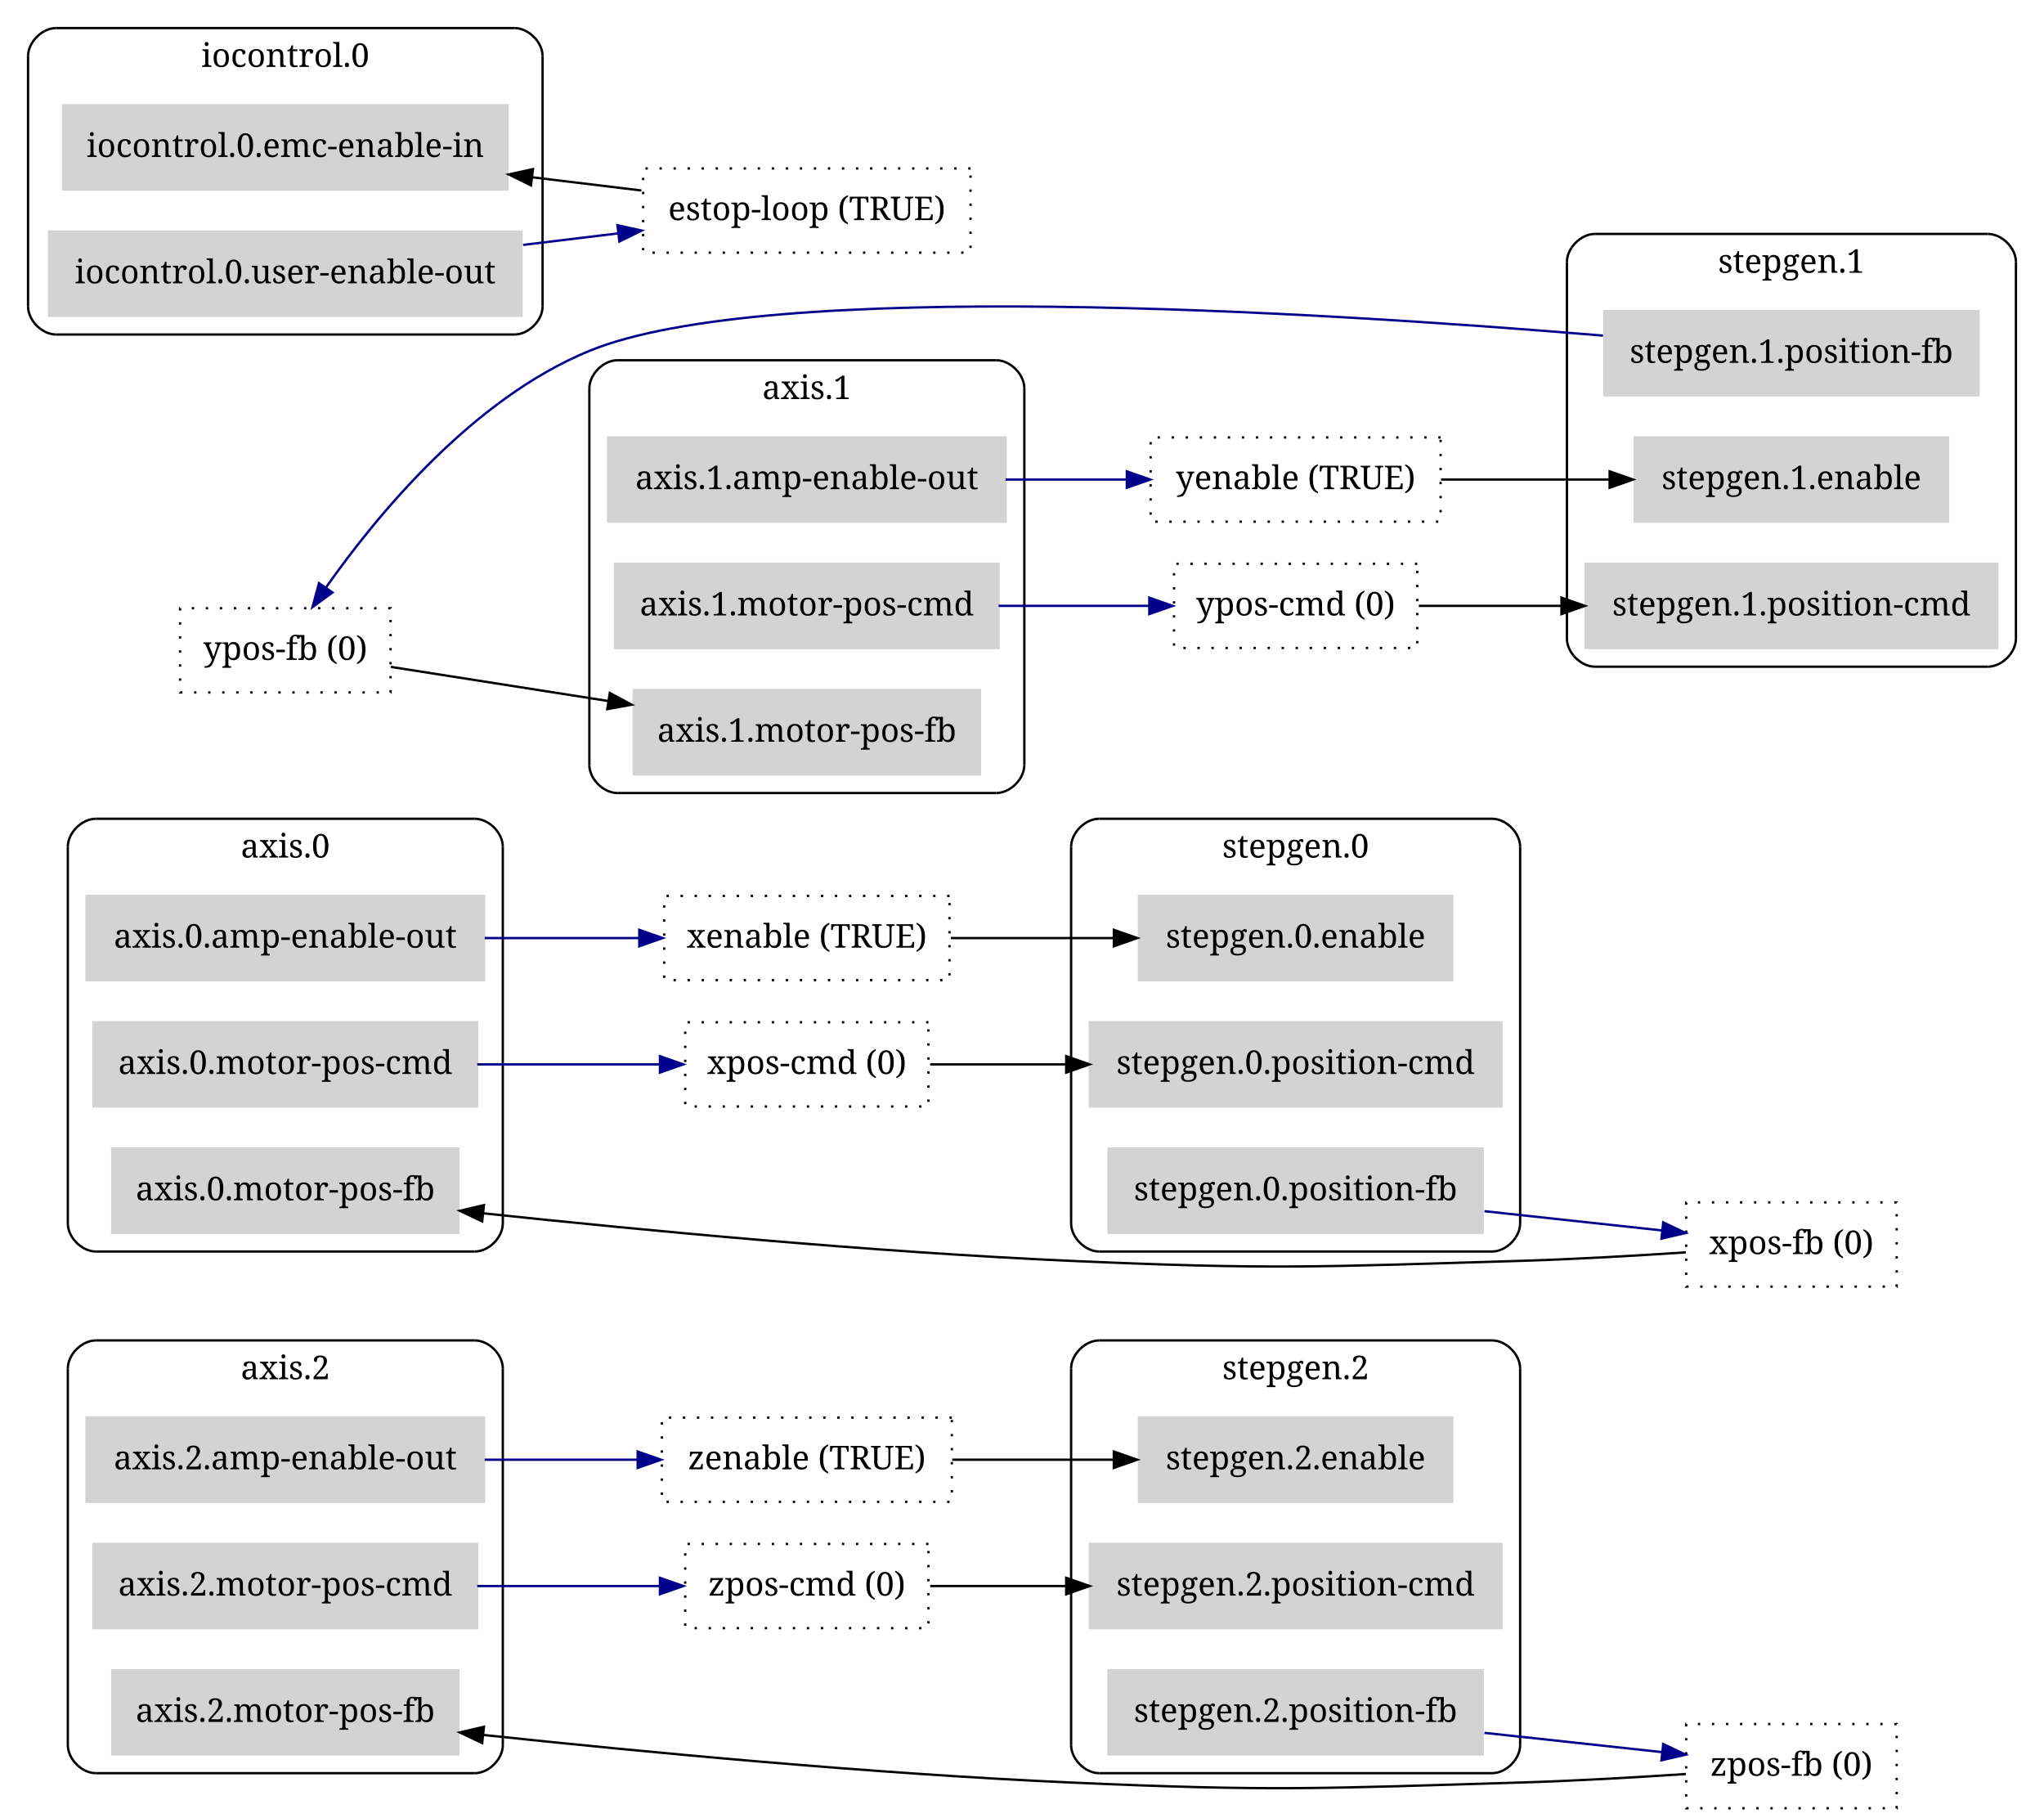
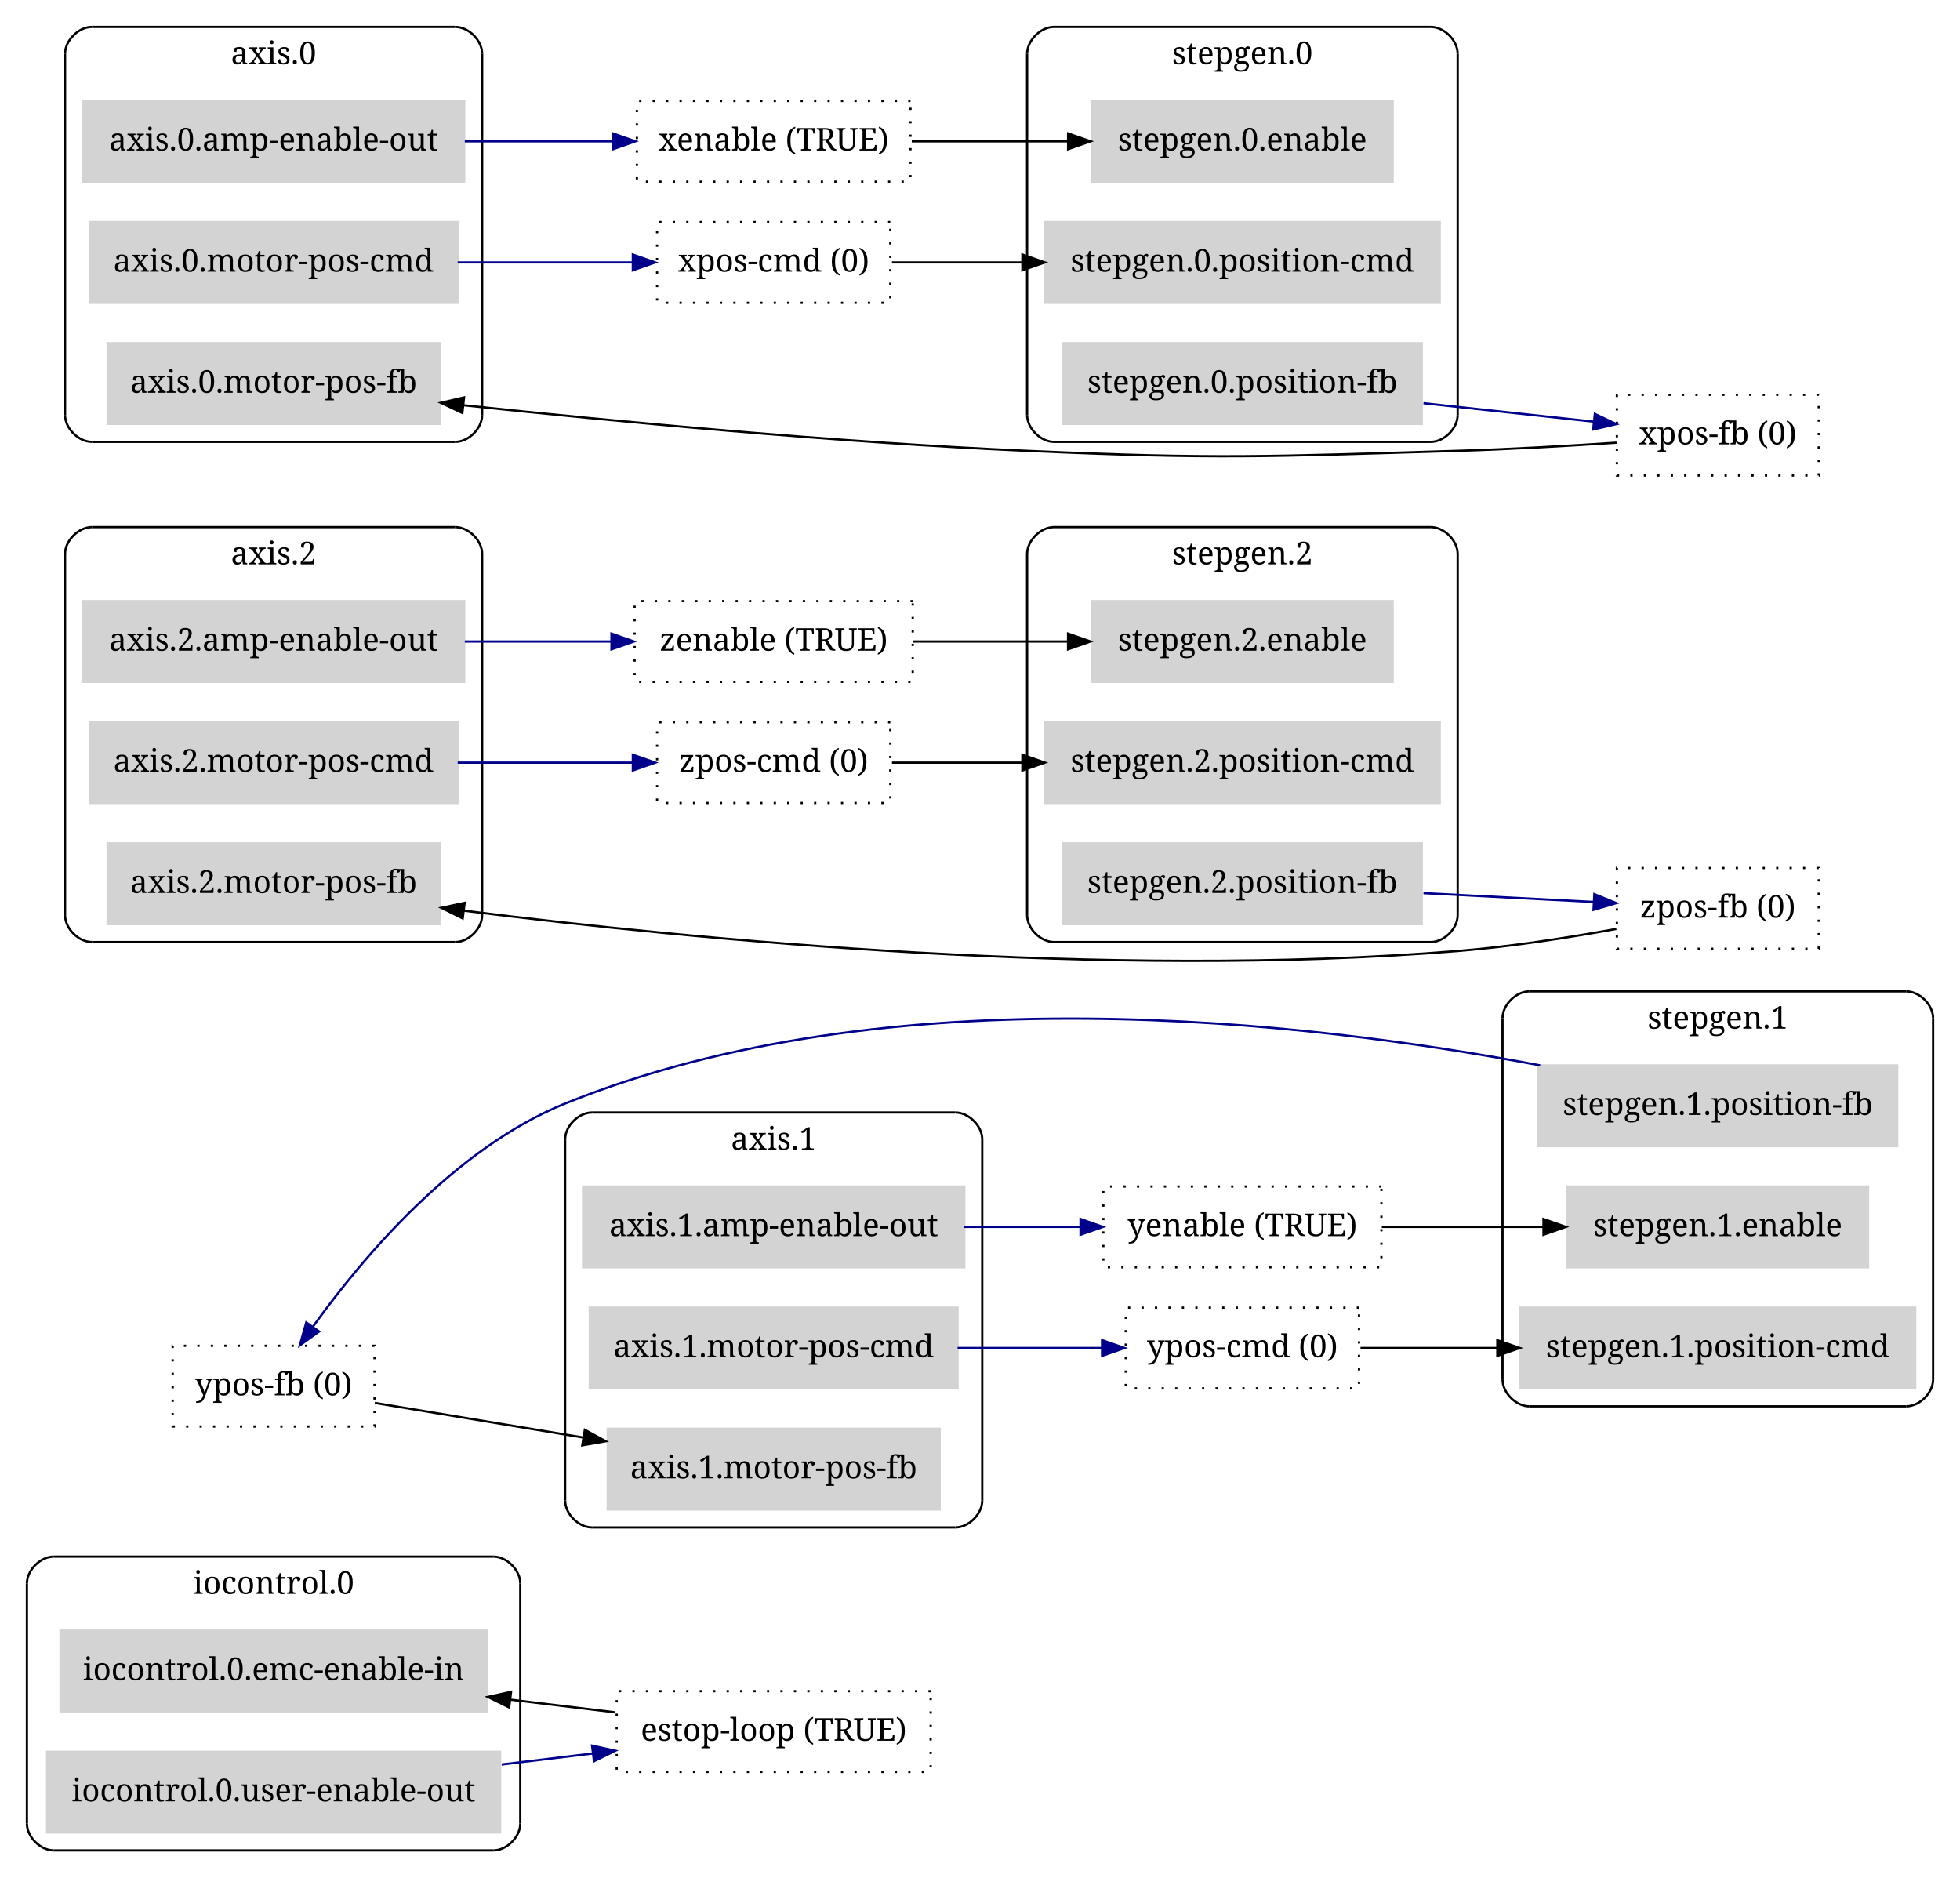
- <svg xmlns="http://www.w3.org/2000/svg" width="874pt" height="777pt" viewBox="0.00 0.00 874.00 777.00">
-   <g id="graph1" class="graph" transform="scale(1 1) rotate(0) translate(4 773)">
-     <polygon fill="white" stroke="white" points="-4,5 -4,-773 871,-773 871,5 -4,5" />
+ <svg xmlns="http://www.w3.org/2000/svg" width="874pt" height="837pt" viewBox="0.00 0.00 874.00 837.00">
+   <g id="graph1" class="graph" transform="scale(1 1) rotate(0) translate(4 833)">
+     <polygon fill="white" stroke="white" points="-4,5 -4,-833 871,-833 871,5 -4,5" />
    <g id="graph2" class="cluster">
-       <polyline fill="none" stroke="black" points="37,-15 199,-15 " />
-       <path fill="none" stroke="black" d="M199,-15C205,-15 211,-21 211,-27" />
-       <polyline fill="none" stroke="black" points="211,-27 211,-188 " />
-       <path fill="none" stroke="black" d="M211,-188C211,-194 205,-200 199,-200" />
-       <polyline fill="none" stroke="black" points="199,-200 37,-200 " />
-       <path fill="none" stroke="black" d="M37,-200C31,-200 25,-194 25,-188" />
-       <polyline fill="none" stroke="black" points="25,-188 25,-27 " />
-       <path fill="none" stroke="black" d="M25,-27C25,-21 31,-15 37,-15" />
-       <text text-anchor="middle" x="118" y="-183.4" font-family="Times Roman,serif" font-size="14.00">axis.2</text>
+       <polyline fill="none" stroke="black" points="20,-8 216,-8 " />
+       <path fill="none" stroke="black" d="M216,-8C222,-8 228,-14 228,-20" />
+       <polyline fill="none" stroke="black" points="228,-20 228,-127 " />
+       <path fill="none" stroke="black" d="M228,-127C228,-133 222,-139 216,-139" />
+       <polyline fill="none" stroke="black" points="216,-139 20,-139 " />
+       <path fill="none" stroke="black" d="M20,-139C14,-139 8,-133 8,-127" />
+       <polyline fill="none" stroke="black" points="8,-127 8,-20 " />
+       <path fill="none" stroke="black" d="M8,-20C8,-14 14,-8 20,-8" />
+       <text text-anchor="middle" x="118" y="-122.4" font-family="Times Roman,serif" font-size="14.00">iocontrol.0</text>
    </g>
    <g id="graph3" class="cluster">
-       <polyline fill="none" stroke="black" points="37,-238 199,-238 " />
-       <path fill="none" stroke="black" d="M199,-238C205,-238 211,-244 211,-250" />
-       <polyline fill="none" stroke="black" points="211,-250 211,-411 " />
-       <path fill="none" stroke="black" d="M211,-411C211,-417 205,-423 199,-423" />
-       <polyline fill="none" stroke="black" points="199,-423 37,-423 " />
-       <path fill="none" stroke="black" d="M37,-423C31,-423 25,-417 25,-411" />
-       <polyline fill="none" stroke="black" points="25,-411 25,-250 " />
-       <path fill="none" stroke="black" d="M25,-250C25,-244 31,-238 37,-238" />
-       <text text-anchor="middle" x="118" y="-406.4" font-family="Times Roman,serif" font-size="14.00">axis.0</text>
+       <polyline fill="none" stroke="black" points="678,-206 846,-206 " />
+       <path fill="none" stroke="black" d="M846,-206C852,-206 858,-212 858,-218" />
+       <polyline fill="none" stroke="black" points="858,-218 858,-379 " />
+       <path fill="none" stroke="black" d="M858,-379C858,-385 852,-391 846,-391" />
+       <polyline fill="none" stroke="black" points="846,-391 678,-391 " />
+       <path fill="none" stroke="black" d="M678,-391C672,-391 666,-385 666,-379" />
+       <polyline fill="none" stroke="black" points="666,-379 666,-218 " />
+       <path fill="none" stroke="black" d="M666,-218C666,-212 672,-206 678,-206" />
+       <text text-anchor="middle" x="762" y="-374.4" font-family="Times Roman,serif" font-size="14.00">stepgen.1</text>
    </g>
    <g id="graph4" class="cluster">
-       <polyline fill="none" stroke="black" points="678,-488 846,-488 " />
-       <path fill="none" stroke="black" d="M846,-488C852,-488 858,-494 858,-500" />
-       <polyline fill="none" stroke="black" points="858,-500 858,-661 " />
-       <path fill="none" stroke="black" d="M858,-661C858,-667 852,-673 846,-673" />
-       <polyline fill="none" stroke="black" points="846,-673 678,-673 " />
-       <path fill="none" stroke="black" d="M678,-673C672,-673 666,-667 666,-661" />
-       <polyline fill="none" stroke="black" points="666,-661 666,-500 " />
-       <path fill="none" stroke="black" d="M666,-500C666,-494 672,-488 678,-488" />
-       <text text-anchor="middle" x="762" y="-656.4" font-family="Times Roman,serif" font-size="14.00">stepgen.1</text>
+       <polyline fill="none" stroke="black" points="260,-152 422,-152 " />
+       <path fill="none" stroke="black" d="M422,-152C428,-152 434,-158 434,-164" />
+       <polyline fill="none" stroke="black" points="434,-164 434,-325 " />
+       <path fill="none" stroke="black" d="M434,-325C434,-331 428,-337 422,-337" />
+       <polyline fill="none" stroke="black" points="422,-337 260,-337 " />
+       <path fill="none" stroke="black" d="M260,-337C254,-337 248,-331 248,-325" />
+       <polyline fill="none" stroke="black" points="248,-325 248,-164 " />
+       <path fill="none" stroke="black" d="M248,-164C248,-158 254,-152 260,-152" />
+       <text text-anchor="middle" x="341" y="-320.4" font-family="Times Roman,serif" font-size="14.00">axis.1</text>
    </g>
    <g id="graph5" class="cluster">
-       <polyline fill="none" stroke="black" points="466,-15 634,-15 " />
-       <path fill="none" stroke="black" d="M634,-15C640,-15 646,-21 646,-27" />
-       <polyline fill="none" stroke="black" points="646,-27 646,-188 " />
-       <path fill="none" stroke="black" d="M646,-188C646,-194 640,-200 634,-200" />
-       <polyline fill="none" stroke="black" points="634,-200 466,-200 " />
-       <path fill="none" stroke="black" d="M466,-200C460,-200 454,-194 454,-188" />
-       <polyline fill="none" stroke="black" points="454,-188 454,-27 " />
-       <path fill="none" stroke="black" d="M454,-27C454,-21 460,-15 466,-15" />
-       <text text-anchor="middle" x="550" y="-183.4" font-family="Times Roman,serif" font-size="14.00">stepgen.2</text>
+       <polyline fill="none" stroke="black" points="37,-413 199,-413 " />
+       <path fill="none" stroke="black" d="M199,-413C205,-413 211,-419 211,-425" />
+       <polyline fill="none" stroke="black" points="211,-425 211,-586 " />
+       <path fill="none" stroke="black" d="M211,-586C211,-592 205,-598 199,-598" />
+       <polyline fill="none" stroke="black" points="199,-598 37,-598 " />
+       <path fill="none" stroke="black" d="M37,-598C31,-598 25,-592 25,-586" />
+       <polyline fill="none" stroke="black" points="25,-586 25,-425 " />
+       <path fill="none" stroke="black" d="M25,-425C25,-419 31,-413 37,-413" />
+       <text text-anchor="middle" x="118" y="-581.4" font-family="Times Roman,serif" font-size="14.00">axis.2</text>
    </g>
    <g id="graph6" class="cluster">
-       <polyline fill="none" stroke="black" points="466,-238 634,-238 " />
-       <path fill="none" stroke="black" d="M634,-238C640,-238 646,-244 646,-250" />
-       <polyline fill="none" stroke="black" points="646,-250 646,-411 " />
-       <path fill="none" stroke="black" d="M646,-411C646,-417 640,-423 634,-423" />
-       <polyline fill="none" stroke="black" points="634,-423 466,-423 " />
-       <path fill="none" stroke="black" d="M466,-423C460,-423 454,-417 454,-411" />
-       <polyline fill="none" stroke="black" points="454,-411 454,-250 " />
-       <path fill="none" stroke="black" d="M454,-250C454,-244 460,-238 466,-238" />
-       <text text-anchor="middle" x="550" y="-406.4" font-family="Times Roman,serif" font-size="14.00">stepgen.0</text>
+       <polyline fill="none" stroke="black" points="37,-636 199,-636 " />
+       <path fill="none" stroke="black" d="M199,-636C205,-636 211,-642 211,-648" />
+       <polyline fill="none" stroke="black" points="211,-648 211,-809 " />
+       <path fill="none" stroke="black" d="M211,-809C211,-815 205,-821 199,-821" />
+       <polyline fill="none" stroke="black" points="199,-821 37,-821 " />
+       <path fill="none" stroke="black" d="M37,-821C31,-821 25,-815 25,-809" />
+       <polyline fill="none" stroke="black" points="25,-809 25,-648 " />
+       <path fill="none" stroke="black" d="M25,-648C25,-642 31,-636 37,-636" />
+       <text text-anchor="middle" x="118" y="-804.4" font-family="Times Roman,serif" font-size="14.00">axis.0</text>
    </g>
    <g id="graph7" class="cluster">
-       <polyline fill="none" stroke="black" points="20,-630 216,-630 " />
-       <path fill="none" stroke="black" d="M216,-630C222,-630 228,-636 228,-642" />
-       <polyline fill="none" stroke="black" points="228,-642 228,-749 " />
-       <path fill="none" stroke="black" d="M228,-749C228,-755 222,-761 216,-761" />
-       <polyline fill="none" stroke="black" points="216,-761 20,-761 " />
-       <path fill="none" stroke="black" d="M20,-761C14,-761 8,-755 8,-749" />
-       <polyline fill="none" stroke="black" points="8,-749 8,-642 " />
-       <path fill="none" stroke="black" d="M8,-642C8,-636 14,-630 20,-630" />
-       <text text-anchor="middle" x="118" y="-744.4" font-family="Times Roman,serif" font-size="14.00">iocontrol.0</text>
+       <polyline fill="none" stroke="black" points="466,-636 634,-636 " />
+       <path fill="none" stroke="black" d="M634,-636C640,-636 646,-642 646,-648" />
+       <polyline fill="none" stroke="black" points="646,-648 646,-809 " />
+       <path fill="none" stroke="black" d="M646,-809C646,-815 640,-821 634,-821" />
+       <polyline fill="none" stroke="black" points="634,-821 466,-821 " />
+       <path fill="none" stroke="black" d="M466,-821C460,-821 454,-815 454,-809" />
+       <polyline fill="none" stroke="black" points="454,-809 454,-648 " />
+       <path fill="none" stroke="black" d="M454,-648C454,-642 460,-636 466,-636" />
+       <text text-anchor="middle" x="550" y="-804.4" font-family="Times Roman,serif" font-size="14.00">stepgen.0</text>
    </g>
    <g id="graph8" class="cluster">
-       <polyline fill="none" stroke="black" points="260,-434 422,-434 " />
-       <path fill="none" stroke="black" d="M422,-434C428,-434 434,-440 434,-446" />
-       <polyline fill="none" stroke="black" points="434,-446 434,-607 " />
-       <path fill="none" stroke="black" d="M434,-607C434,-613 428,-619 422,-619" />
-       <polyline fill="none" stroke="black" points="422,-619 260,-619 " />
-       <path fill="none" stroke="black" d="M260,-619C254,-619 248,-613 248,-607" />
-       <polyline fill="none" stroke="black" points="248,-607 248,-446 " />
-       <path fill="none" stroke="black" d="M248,-446C248,-440 254,-434 260,-434" />
-       <text text-anchor="middle" x="341" y="-602.4" font-family="Times Roman,serif" font-size="14.00">axis.1</text>
+       <polyline fill="none" stroke="black" points="466,-413 634,-413 " />
+       <path fill="none" stroke="black" d="M634,-413C640,-413 646,-419 646,-425" />
+       <polyline fill="none" stroke="black" points="646,-425 646,-586 " />
+       <path fill="none" stroke="black" d="M646,-586C646,-592 640,-598 634,-598" />
+       <polyline fill="none" stroke="black" points="634,-598 466,-598 " />
+       <path fill="none" stroke="black" d="M466,-598C460,-598 454,-592 454,-586" />
+       <polyline fill="none" stroke="black" points="454,-586 454,-425 " />
+       <path fill="none" stroke="black" d="M454,-425C454,-419 460,-413 466,-413" />
+       <text text-anchor="middle" x="550" y="-581.4" font-family="Times Roman,serif" font-size="14.00">stepgen.2</text>
    </g>
    <g id="node2" class="node">
-       <polygon fill="lightgrey" stroke="lightgrey" points="203,-167 33,-167 33,-131 203,-131 203,-167" />
-       <text text-anchor="middle" x="118" y="-144.9" font-family="Times Roman,serif" font-size="14.00">axis.2.amp-enable-out</text>
+       <polygon fill="lightgrey" stroke="lightgrey" points="213,-106 23,-106 23,-70 213,-70 213,-106" />
+       <text text-anchor="middle" x="118" y="-83.9" font-family="Times Roman,serif" font-size="14.00">iocontrol.0.emc-enable-in</text>
+     </g>
+     <g id="node3" class="node">
+       <polygon fill="lightgrey" stroke="lightgrey" points="219,-52 17,-52 17,-16 219,-16 219,-52" />
+       <text text-anchor="middle" x="118" y="-29.9" font-family="Times Roman,serif" font-size="14.00">iocontrol.0.user-enable-out</text>
+     </g>
+     <g id="node46" class="node">
+       <polygon fill="none" stroke="black" stroke-dasharray="1,5" points="411,-79 271,-79 271,-43 411,-43 411,-79" />
+       <text text-anchor="middle" x="341" y="-56.9" font-family="Times Roman,serif" font-size="14.00">estop-loop (TRUE)</text>
+     </g>
+     <g id="edge35" class="edge">
+       <path fill="none" stroke="darkblue" d="M219.711,-46.315C233.351,-47.966 247.187,-49.641 260.395,-51.241" />
+       <polygon fill="darkblue" stroke="darkblue" points="260.011,-54.72 270.359,-52.447 260.852,-47.77 260.011,-54.72" />
+     </g>
+     <g id="node5" class="node">
+       <polygon fill="lightgrey" stroke="lightgrey" points="829,-304 695,-304 695,-268 829,-268 829,-304" />
+       <text text-anchor="middle" x="762" y="-281.9" font-family="Times Roman,serif" font-size="14.00">stepgen.1.enable</text>
+     </g>
+     <g id="node6" class="node">
+       <polygon fill="lightgrey" stroke="lightgrey" points="850,-250 674,-250 674,-214 850,-214 850,-250" />
+       <text text-anchor="middle" x="762" y="-227.9" font-family="Times Roman,serif" font-size="14.00">stepgen.1.position-cmd</text>
+     </g>
+     <g id="node7" class="node">
+       <polygon fill="lightgrey" stroke="lightgrey" points="842,-358 682,-358 682,-322 842,-322 842,-358" />
+       <text text-anchor="middle" x="762" y="-335.9" font-family="Times Roman,serif" font-size="14.00">stepgen.1.position-fb</text>
+     </g>
+     <g id="node38" class="node">
+       <polygon fill="none" stroke="black" stroke-dasharray="1,5" points="163,-233 73,-233 73,-197 163,-197 163,-233" />
+       <text text-anchor="middle" x="118" y="-210.9" font-family="Times Roman,serif" font-size="14.00">ypos-fb (0)</text>
+     </g>
+     <g id="edge31" class="edge">
+       <path fill="none" stroke="darkblue" d="M682.767,-358.016C578.716,-377.761 392.325,-399.465 248,-341 198.684,-321.022 157.743,-272.367 135.666,-241.698" />
+       <polygon fill="darkblue" stroke="darkblue" points="138.301,-239.36 129.69,-233.187 132.572,-243.382 138.301,-239.36" />
+     </g>
+     <g id="node9" class="node">
+       <polygon fill="lightgrey" stroke="lightgrey" points="426,-304 256,-304 256,-268 426,-268 426,-304" />
+       <text text-anchor="middle" x="341" y="-281.9" font-family="Times Roman,serif" font-size="14.00">axis.1.amp-enable-out</text>
+     </g>
+     <g id="node34" class="node">
+       <polygon fill="none" stroke="black" stroke-dasharray="1,5" points="612,-304 488,-304 488,-268 612,-268 612,-304" />
+       <text text-anchor="middle" x="550" y="-281.9" font-family="Times Roman,serif" font-size="14.00">yenable (TRUE)</text>
+     </g>
+     <g id="edge41" class="edge">
+       <path fill="none" stroke="darkblue" d="M426.008,-286C443.135,-286 460.986,-286 477.632,-286" />
+       <polygon fill="darkblue" stroke="darkblue" points="477.824,-289.5 487.824,-286 477.824,-282.5 477.824,-289.5" />
+     </g>
+     <g id="node10" class="node">
+       <polygon fill="lightgrey" stroke="lightgrey" points="423,-250 259,-250 259,-214 423,-214 423,-250" />
+       <text text-anchor="middle" x="341" y="-227.9" font-family="Times Roman,serif" font-size="14.00">axis.1.motor-pos-cmd</text>
+     </g>
+     <g id="node36" class="node">
+       <polygon fill="none" stroke="black" stroke-dasharray="1,5" points="602,-250 498,-250 498,-214 602,-214 602,-250" />
+       <text text-anchor="middle" x="550" y="-227.9" font-family="Times Roman,serif" font-size="14.00">ypos-cmd (0)</text>
+     </g>
+     <g id="edge43" class="edge">
+       <path fill="none" stroke="darkblue" d="M423.002,-232C444.428,-232 467.177,-232 487.414,-232" />
+       <polygon fill="darkblue" stroke="darkblue" points="487.437,-235.5 497.437,-232 487.436,-228.5 487.437,-235.5" />
+     </g>
+     <g id="node11" class="node">
+       <polygon fill="lightgrey" stroke="lightgrey" points="415,-196 267,-196 267,-160 415,-160 415,-196" />
+       <text text-anchor="middle" x="341" y="-173.9" font-family="Times Roman,serif" font-size="14.00">axis.1.motor-pos-fb</text>
+     </g>
+     <g id="node13" class="node">
+       <polygon fill="lightgrey" stroke="lightgrey" points="203,-565 33,-565 33,-529 203,-529 203,-565" />
+       <text text-anchor="middle" x="118" y="-542.9" font-family="Times Roman,serif" font-size="14.00">axis.2.amp-enable-out</text>
    </g>
    <g id="node40" class="node">
-       <polygon fill="none" stroke="black" stroke-dasharray="1,5" points="403,-167 279,-167 279,-131 403,-131 403,-167" />
-       <text text-anchor="middle" x="341" y="-144.9" font-family="Times Roman,serif" font-size="14.00">zenable (TRUE)</text>
+       <polygon fill="none" stroke="black" stroke-dasharray="1,5" points="403,-565 279,-565 279,-529 403,-529 403,-565" />
+       <text text-anchor="middle" x="341" y="-542.9" font-family="Times Roman,serif" font-size="14.00">zenable (TRUE)</text>
    </g>
    <g id="edge37" class="edge">
-       <path fill="none" stroke="darkblue" d="M203.261,-149C224.817,-149 247.76,-149 268.613,-149" />
-       <polygon fill="darkblue" stroke="darkblue" points="268.667,-152.5 278.667,-149 268.667,-145.5 268.667,-152.5" />
-     </g>
-     <g id="node3" class="node">
-       <polygon fill="lightgrey" stroke="lightgrey" points="200,-113 36,-113 36,-77 200,-77 200,-113" />
-       <text text-anchor="middle" x="118" y="-90.9" font-family="Times Roman,serif" font-size="14.00">axis.2.motor-pos-cmd</text>
+       <path fill="none" stroke="darkblue" d="M203.261,-547C224.817,-547 247.76,-547 268.613,-547" />
+       <polygon fill="darkblue" stroke="darkblue" points="268.667,-550.5 278.667,-547 268.667,-543.5 268.667,-550.5" />
+     </g>
+     <g id="node14" class="node">
+       <polygon fill="lightgrey" stroke="lightgrey" points="200,-511 36,-511 36,-475 200,-475 200,-511" />
+       <text text-anchor="middle" x="118" y="-488.9" font-family="Times Roman,serif" font-size="14.00">axis.2.motor-pos-cmd</text>
    </g>
    <g id="node42" class="node">
-       <polygon fill="none" stroke="black" stroke-dasharray="1,5" points="393,-113 289,-113 289,-77 393,-77 393,-113" />
-       <text text-anchor="middle" x="341" y="-90.9" font-family="Times Roman,serif" font-size="14.00">zpos-cmd (0)</text>
+       <polygon fill="none" stroke="black" stroke-dasharray="1,5" points="393,-511 289,-511 289,-475 393,-475 393,-511" />
+       <text text-anchor="middle" x="341" y="-488.9" font-family="Times Roman,serif" font-size="14.00">zpos-cmd (0)</text>
    </g>
    <g id="edge39" class="edge">
-       <path fill="none" stroke="darkblue" d="M200.087,-95C225.841,-95 253.849,-95 278.061,-95" />
-       <polygon fill="darkblue" stroke="darkblue" points="278.187,-98.5 288.187,-95 278.187,-91.5 278.187,-98.5" />
-     </g>
-     <g id="node4" class="node">
-       <polygon fill="lightgrey" stroke="lightgrey" points="192,-59 44,-59 44,-23 192,-23 192,-59" />
-       <text text-anchor="middle" x="118" y="-36.9" font-family="Times Roman,serif" font-size="14.00">axis.2.motor-pos-fb</text>
-     </g>
-     <g id="node6" class="node">
-       <polygon fill="lightgrey" stroke="lightgrey" points="203,-390 33,-390 33,-354 203,-354 203,-390" />
-       <text text-anchor="middle" x="118" y="-367.9" font-family="Times Roman,serif" font-size="14.00">axis.0.amp-enable-out</text>
+       <path fill="none" stroke="darkblue" d="M200.087,-493C225.841,-493 253.849,-493 278.061,-493" />
+       <polygon fill="darkblue" stroke="darkblue" points="278.187,-496.5 288.187,-493 278.187,-489.5 278.187,-496.5" />
+     </g>
+     <g id="node15" class="node">
+       <polygon fill="lightgrey" stroke="lightgrey" points="192,-457 44,-457 44,-421 192,-421 192,-457" />
+       <text text-anchor="middle" x="118" y="-434.9" font-family="Times Roman,serif" font-size="14.00">axis.2.motor-pos-fb</text>
+     </g>
+     <g id="node17" class="node">
+       <polygon fill="lightgrey" stroke="lightgrey" points="203,-788 33,-788 33,-752 203,-752 203,-788" />
+       <text text-anchor="middle" x="118" y="-765.9" font-family="Times Roman,serif" font-size="14.00">axis.0.amp-enable-out</text>
    </g>
    <g id="node28" class="node">
-       <polygon fill="none" stroke="black" stroke-dasharray="1,5" points="402,-390 280,-390 280,-354 402,-354 402,-390" />
-       <text text-anchor="middle" x="341" y="-367.9" font-family="Times Roman,serif" font-size="14.00">xenable (TRUE)</text>
+       <polygon fill="none" stroke="black" stroke-dasharray="1,5" points="402,-788 280,-788 280,-752 402,-752 402,-788" />
+       <text text-anchor="middle" x="341" y="-765.9" font-family="Times Roman,serif" font-size="14.00">xenable (TRUE)</text>
    </g>
    <g id="edge45" class="edge">
-       <path fill="none" stroke="darkblue" d="M203.261,-372C225.028,-372 248.21,-372 269.226,-372" />
-       <polygon fill="darkblue" stroke="darkblue" points="269.353,-375.5 279.353,-372 269.353,-368.5 269.353,-375.5" />
-     </g>
-     <g id="node7" class="node">
-       <polygon fill="lightgrey" stroke="lightgrey" points="200,-336 36,-336 36,-300 200,-300 200,-336" />
-       <text text-anchor="middle" x="118" y="-313.9" font-family="Times Roman,serif" font-size="14.00">axis.0.motor-pos-cmd</text>
+       <path fill="none" stroke="darkblue" d="M203.261,-770C225.028,-770 248.21,-770 269.226,-770" />
+       <polygon fill="darkblue" stroke="darkblue" points="269.353,-773.5 279.353,-770 269.353,-766.5 269.353,-773.5" />
+     </g>
+     <g id="node18" class="node">
+       <polygon fill="lightgrey" stroke="lightgrey" points="200,-734 36,-734 36,-698 200,-698 200,-734" />
+       <text text-anchor="middle" x="118" y="-711.9" font-family="Times Roman,serif" font-size="14.00">axis.0.motor-pos-cmd</text>
    </g>
    <g id="node30" class="node">
-       <polygon fill="none" stroke="black" stroke-dasharray="1,5" points="393,-336 289,-336 289,-300 393,-300 393,-336" />
-       <text text-anchor="middle" x="341" y="-313.9" font-family="Times Roman,serif" font-size="14.00">xpos-cmd (0)</text>
+       <polygon fill="none" stroke="black" stroke-dasharray="1,5" points="393,-734 289,-734 289,-698 393,-698 393,-734" />
+       <text text-anchor="middle" x="341" y="-711.9" font-family="Times Roman,serif" font-size="14.00">xpos-cmd (0)</text>
    </g>
    <g id="edge47" class="edge">
-       <path fill="none" stroke="darkblue" d="M200.087,-318C225.841,-318 253.849,-318 278.061,-318" />
-       <polygon fill="darkblue" stroke="darkblue" points="278.187,-321.5 288.187,-318 278.187,-314.5 278.187,-321.5" />
-     </g>
-     <g id="node8" class="node">
-       <polygon fill="lightgrey" stroke="lightgrey" points="192,-282 44,-282 44,-246 192,-246 192,-282" />
-       <text text-anchor="middle" x="118" y="-259.9" font-family="Times Roman,serif" font-size="14.00">axis.0.motor-pos-fb</text>
-     </g>
-     <g id="node10" class="node">
-       <polygon fill="lightgrey" stroke="lightgrey" points="829,-586 695,-586 695,-550 829,-550 829,-586" />
-       <text text-anchor="middle" x="762" y="-563.9" font-family="Times Roman,serif" font-size="14.00">stepgen.1.enable</text>
-     </g>
-     <g id="node11" class="node">
-       <polygon fill="lightgrey" stroke="lightgrey" points="850,-532 674,-532 674,-496 850,-496 850,-532" />
-       <text text-anchor="middle" x="762" y="-509.9" font-family="Times Roman,serif" font-size="14.00">stepgen.1.position-cmd</text>
-     </g>
-     <g id="node12" class="node">
-       <polygon fill="lightgrey" stroke="lightgrey" points="842,-640 682,-640 682,-604 842,-604 842,-640" />
-       <text text-anchor="middle" x="762" y="-617.9" font-family="Times Roman,serif" font-size="14.00">stepgen.1.position-fb</text>
-     </g>
-     <g id="node38" class="node">
-       <polygon fill="none" stroke="black" stroke-dasharray="1,5" points="163,-513 73,-513 73,-477 163,-477 163,-513" />
-       <text text-anchor="middle" x="118" y="-490.9" font-family="Times Roman,serif" font-size="14.00">ypos-fb (0)</text>
-     </g>
-     <g id="edge31" class="edge">
-       <path fill="none" stroke="darkblue" d="M681.431,-629.536C556.897,-639.952 324.073,-654.165 248,-623 198.17,-602.586 157.189,-552.831 135.281,-521.711" />
-       <polygon fill="darkblue" stroke="darkblue" points="138.164,-519.727 129.616,-513.468 132.395,-523.691 138.164,-519.727" />
-     </g>
-     <g id="node14" class="node">
-       <polygon fill="lightgrey" stroke="lightgrey" points="617,-167 483,-167 483,-131 617,-131 617,-167" />
-       <text text-anchor="middle" x="550" y="-144.9" font-family="Times Roman,serif" font-size="14.00">stepgen.2.enable</text>
-     </g>
-     <g id="node15" class="node">
-       <polygon fill="lightgrey" stroke="lightgrey" points="638,-113 462,-113 462,-77 638,-77 638,-113" />
-       <text text-anchor="middle" x="550" y="-90.9" font-family="Times Roman,serif" font-size="14.00">stepgen.2.position-cmd</text>
-     </g>
-     <g id="node16" class="node">
-       <polygon fill="lightgrey" stroke="lightgrey" points="630,-59 470,-59 470,-23 630,-23 630,-59" />
-       <text text-anchor="middle" x="550" y="-36.9" font-family="Times Roman,serif" font-size="14.00">stepgen.2.position-fb</text>
+       <path fill="none" stroke="darkblue" d="M200.087,-716C225.841,-716 253.849,-716 278.061,-716" />
+       <polygon fill="darkblue" stroke="darkblue" points="278.187,-719.5 288.187,-716 278.187,-712.5 278.187,-719.5" />
+     </g>
+     <g id="node19" class="node">
+       <polygon fill="lightgrey" stroke="lightgrey" points="192,-680 44,-680 44,-644 192,-644 192,-680" />
+       <text text-anchor="middle" x="118" y="-657.9" font-family="Times Roman,serif" font-size="14.00">axis.0.motor-pos-fb</text>
+     </g>
+     <g id="node21" class="node">
+       <polygon fill="lightgrey" stroke="lightgrey" points="617,-788 483,-788 483,-752 617,-752 617,-788" />
+       <text text-anchor="middle" x="550" y="-765.9" font-family="Times Roman,serif" font-size="14.00">stepgen.0.enable</text>
+     </g>
+     <g id="node22" class="node">
+       <polygon fill="lightgrey" stroke="lightgrey" points="638,-734 462,-734 462,-698 638,-698 638,-734" />
+       <text text-anchor="middle" x="550" y="-711.9" font-family="Times Roman,serif" font-size="14.00">stepgen.0.position-cmd</text>
+     </g>
+     <g id="node23" class="node">
+       <polygon fill="lightgrey" stroke="lightgrey" points="630,-680 470,-680 470,-644 630,-644 630,-680" />
+       <text text-anchor="middle" x="550" y="-657.9" font-family="Times Roman,serif" font-size="14.00">stepgen.0.position-fb</text>
+     </g>
+     <g id="node32" class="node">
+       <polygon fill="none" stroke="black" stroke-dasharray="1,5" points="807,-657 717,-657 717,-621 807,-621 807,-657" />
+       <text text-anchor="middle" x="762" y="-634.9" font-family="Times Roman,serif" font-size="14.00">xpos-fb (0)</text>
+     </g>
+     <g id="edge33" class="edge">
+       <path fill="none" stroke="darkblue" d="M630.753,-653.239C656.133,-650.486 683.564,-647.51 706.754,-644.994" />
+       <polygon fill="darkblue" stroke="darkblue" points="707.185,-648.468 716.749,-643.909 706.43,-641.508 707.185,-648.468" />
+     </g>
+     <g id="node25" class="node">
+       <polygon fill="lightgrey" stroke="lightgrey" points="617,-565 483,-565 483,-529 617,-529 617,-565" />
+       <text text-anchor="middle" x="550" y="-542.9" font-family="Times Roman,serif" font-size="14.00">stepgen.2.enable</text>
+     </g>
+     <g id="node26" class="node">
+       <polygon fill="lightgrey" stroke="lightgrey" points="638,-511 462,-511 462,-475 638,-475 638,-511" />
+       <text text-anchor="middle" x="550" y="-488.9" font-family="Times Roman,serif" font-size="14.00">stepgen.2.position-cmd</text>
+     </g>
+     <g id="node27" class="node">
+       <polygon fill="lightgrey" stroke="lightgrey" points="630,-457 470,-457 470,-421 630,-421 630,-457" />
+       <text text-anchor="middle" x="550" y="-434.9" font-family="Times Roman,serif" font-size="14.00">stepgen.2.position-fb</text>
    </g>
    <g id="node44" class="node">
-       <polygon fill="none" stroke="black" stroke-dasharray="1,5" points="807,-36 717,-36 717,-1.06581e-14 807,-0 807,-36" />
-       <text text-anchor="middle" x="762" y="-13.9" font-family="Times Roman,serif" font-size="14.00">zpos-fb (0)</text>
+       <polygon fill="none" stroke="black" stroke-dasharray="1,5" points="807,-446 717,-446 717,-410 807,-410 807,-446" />
+       <text text-anchor="middle" x="762" y="-423.9" font-family="Times Roman,serif" font-size="14.00">zpos-fb (0)</text>
    </g>
    <g id="edge29" class="edge">
-       <path fill="none" stroke="darkblue" d="M630.753,-32.239C656.133,-29.485 683.564,-26.509 706.754,-23.994" />
-       <polygon fill="darkblue" stroke="darkblue" points="707.185,-27.468 716.749,-22.909 706.43,-20.508 707.185,-27.468" />
-     </g>
-     <g id="node18" class="node">
-       <polygon fill="lightgrey" stroke="lightgrey" points="617,-390 483,-390 483,-354 617,-354 617,-390" />
-       <text text-anchor="middle" x="550" y="-367.9" font-family="Times Roman,serif" font-size="14.00">stepgen.0.enable</text>
-     </g>
-     <g id="node19" class="node">
-       <polygon fill="lightgrey" stroke="lightgrey" points="638,-336 462,-336 462,-300 638,-300 638,-336" />
-       <text text-anchor="middle" x="550" y="-313.9" font-family="Times Roman,serif" font-size="14.00">stepgen.0.position-cmd</text>
-     </g>
-     <g id="node20" class="node">
-       <polygon fill="lightgrey" stroke="lightgrey" points="630,-282 470,-282 470,-246 630,-246 630,-282" />
-       <text text-anchor="middle" x="550" y="-259.9" font-family="Times Roman,serif" font-size="14.00">stepgen.0.position-fb</text>
-     </g>
-     <g id="node32" class="node">
-       <polygon fill="none" stroke="black" stroke-dasharray="1,5" points="807,-259 717,-259 717,-223 807,-223 807,-259" />
-       <text text-anchor="middle" x="762" y="-236.9" font-family="Times Roman,serif" font-size="14.00">xpos-fb (0)</text>
-     </g>
-     <g id="edge33" class="edge">
-       <path fill="none" stroke="darkblue" d="M630.753,-255.239C656.133,-252.486 683.564,-249.51 706.754,-246.994" />
-       <polygon fill="darkblue" stroke="darkblue" points="707.185,-250.468 716.749,-245.909 706.43,-243.508 707.185,-250.468" />
-     </g>
-     <g id="node22" class="node">
-       <polygon fill="lightgrey" stroke="lightgrey" points="213,-728 23,-728 23,-692 213,-692 213,-728" />
-       <text text-anchor="middle" x="118" y="-705.9" font-family="Times Roman,serif" font-size="14.00">iocontrol.0.emc-enable-in</text>
-     </g>
-     <g id="node23" class="node">
-       <polygon fill="lightgrey" stroke="lightgrey" points="219,-674 17,-674 17,-638 219,-638 219,-674" />
-       <text text-anchor="middle" x="118" y="-651.9" font-family="Times Roman,serif" font-size="14.00">iocontrol.0.user-enable-out</text>
-     </g>
-     <g id="node46" class="node">
-       <polygon fill="none" stroke="black" stroke-dasharray="1,5" points="411,-701 271,-701 271,-665 411,-665 411,-701" />
-       <text text-anchor="middle" x="341" y="-678.9" font-family="Times Roman,serif" font-size="14.00">estop-loop (TRUE)</text>
-     </g>
-     <g id="edge35" class="edge">
-       <path fill="none" stroke="darkblue" d="M219.711,-668.315C233.351,-669.966 247.187,-671.641 260.395,-673.241" />
-       <polygon fill="darkblue" stroke="darkblue" points="260.011,-676.72 270.359,-674.447 260.852,-669.77 260.011,-676.72" />
-     </g>
-     <g id="node25" class="node">
-       <polygon fill="lightgrey" stroke="lightgrey" points="426,-586 256,-586 256,-550 426,-550 426,-586" />
-       <text text-anchor="middle" x="341" y="-563.9" font-family="Times Roman,serif" font-size="14.00">axis.1.amp-enable-out</text>
-     </g>
-     <g id="node34" class="node">
-       <polygon fill="none" stroke="black" stroke-dasharray="1,5" points="612,-586 488,-586 488,-550 612,-550 612,-586" />
-       <text text-anchor="middle" x="550" y="-563.9" font-family="Times Roman,serif" font-size="14.00">yenable (TRUE)</text>
-     </g>
-     <g id="edge41" class="edge">
-       <path fill="none" stroke="darkblue" d="M426.008,-568C443.135,-568 460.986,-568 477.632,-568" />
-       <polygon fill="darkblue" stroke="darkblue" points="477.824,-571.5 487.824,-568 477.824,-564.5 477.824,-571.5" />
-     </g>
-     <g id="node26" class="node">
-       <polygon fill="lightgrey" stroke="lightgrey" points="423,-532 259,-532 259,-496 423,-496 423,-532" />
-       <text text-anchor="middle" x="341" y="-509.9" font-family="Times Roman,serif" font-size="14.00">axis.1.motor-pos-cmd</text>
-     </g>
-     <g id="node36" class="node">
-       <polygon fill="none" stroke="black" stroke-dasharray="1,5" points="602,-532 498,-532 498,-496 602,-496 602,-532" />
-       <text text-anchor="middle" x="550" y="-509.9" font-family="Times Roman,serif" font-size="14.00">ypos-cmd (0)</text>
-     </g>
-     <g id="edge43" class="edge">
-       <path fill="none" stroke="darkblue" d="M423.002,-514C444.428,-514 467.177,-514 487.414,-514" />
-       <polygon fill="darkblue" stroke="darkblue" points="487.437,-517.5 497.437,-514 487.436,-510.5 487.437,-517.5" />
-     </g>
-     <g id="node27" class="node">
-       <polygon fill="lightgrey" stroke="lightgrey" points="415,-478 267,-478 267,-442 415,-442 415,-478" />
-       <text text-anchor="middle" x="341" y="-455.9" font-family="Times Roman,serif" font-size="14.00">axis.1.motor-pos-fb</text>
+       <path fill="none" stroke="darkblue" d="M630.753,-434.81C656.133,-433.493 683.564,-432.07 706.754,-430.867" />
+       <polygon fill="darkblue" stroke="darkblue" points="706.944,-434.361 716.749,-430.348 706.581,-427.371 706.944,-434.361" />
    </g>
    <g id="edge9" class="edge">
-       <path fill="none" stroke="black" d="M402.576,-372C424.393,-372 449.231,-372 472.22,-372" />
-       <polygon fill="black" stroke="black" points="472.288,-375.5 482.288,-372 472.288,-368.5 472.288,-375.5" />
+       <path fill="none" stroke="black" d="M402.576,-770C424.393,-770 449.231,-770 472.22,-770" />
+       <polygon fill="black" stroke="black" points="472.288,-773.5 482.288,-770 472.288,-766.5 472.288,-773.5" />
    </g>
    <g id="edge11" class="edge">
-       <path fill="none" stroke="black" d="M393.74,-318C411.429,-318 431.767,-318 451.794,-318" />
-       <polygon fill="black" stroke="black" points="451.905,-321.5 461.905,-318 451.905,-314.5 451.905,-321.5" />
+       <path fill="none" stroke="black" d="M393.74,-716C411.429,-716 431.767,-716 451.794,-716" />
+       <polygon fill="black" stroke="black" points="451.905,-719.5 461.905,-716 451.905,-712.5 451.905,-719.5" />
    </g>
    <g id="edge13" class="edge">
-       <path fill="none" stroke="black" d="M716.856,-237.642C695.403,-236.209 669.393,-234.705 646,-234 560.705,-231.429 539.249,-230.202 454,-234 368.298,-237.818 270.665,-247.089 202.813,-254.322" />
-       <polygon fill="black" stroke="black" points="202.174,-250.871 192.605,-255.419 202.922,-257.831 202.174,-250.871" />
+       <path fill="none" stroke="black" d="M716.856,-635.642C695.403,-634.209 669.393,-632.705 646,-632 560.705,-629.429 539.249,-628.202 454,-632 368.298,-635.818 270.665,-645.089 202.813,-652.322" />
+       <polygon fill="black" stroke="black" points="202.174,-648.871 192.605,-653.419 202.922,-655.831 202.174,-648.871" />
    </g>
    <g id="edge15" class="edge">
-       <path fill="none" stroke="black" d="M612.175,-568C634.732,-568 660.502,-568 684.236,-568" />
-       <polygon fill="black" stroke="black" points="684.268,-571.5 694.268,-568 684.268,-564.5 684.268,-571.5" />
+       <path fill="none" stroke="black" d="M612.175,-286C634.732,-286 660.502,-286 684.236,-286" />
+       <polygon fill="black" stroke="black" points="684.268,-289.5 694.268,-286 684.268,-282.5 684.268,-289.5" />
    </g>
    <g id="edge17" class="edge">
-       <path fill="none" stroke="black" d="M602.677,-514C621.119,-514 642.474,-514 663.438,-514" />
-       <polygon fill="black" stroke="black" points="663.684,-517.5 673.684,-514 663.684,-510.5 663.684,-517.5" />
+       <path fill="none" stroke="black" d="M602.677,-232C621.119,-232 642.474,-232 663.438,-232" />
+       <polygon fill="black" stroke="black" points="663.684,-235.5 673.684,-232 663.684,-228.5 663.684,-235.5" />
    </g>
    <g id="edge19" class="edge">
-       <path fill="none" stroke="black" d="M163.127,-487.917C189.77,-483.736 224.362,-478.306 255.949,-473.349" />
-       <polygon fill="black" stroke="black" points="256.749,-476.766 266.085,-471.758 255.663,-469.851 256.749,-476.766" />
+       <path fill="none" stroke="black" d="M163.127,-207.512C189.77,-203.092 224.362,-197.352 255.949,-192.112" />
+       <polygon fill="black" stroke="black" points="256.793,-195.52 266.085,-190.43 255.647,-188.614 256.793,-195.52" />
    </g>
    <g id="edge21" class="edge">
-       <path fill="none" stroke="black" d="M403.141,-149C424.741,-149 449.247,-149 471.966,-149" />
-       <polygon fill="black" stroke="black" points="472.262,-152.5 482.262,-149 472.262,-145.5 472.262,-152.5" />
+       <path fill="none" stroke="black" d="M403.141,-547C424.741,-547 449.247,-547 471.966,-547" />
+       <polygon fill="black" stroke="black" points="472.262,-550.5 482.262,-547 472.262,-543.5 472.262,-550.5" />
    </g>
    <g id="edge23" class="edge">
-       <path fill="none" stroke="black" d="M393.74,-95C411.429,-95 431.767,-95 451.794,-95" />
-       <polygon fill="black" stroke="black" points="451.905,-98.5 461.905,-95 451.905,-91.5 451.905,-98.5" />
+       <path fill="none" stroke="black" d="M393.74,-493C411.429,-493 431.767,-493 451.794,-493" />
+       <polygon fill="black" stroke="black" points="451.905,-496.5 461.905,-493 451.905,-489.5 451.905,-496.5" />
    </g>
    <g id="edge25" class="edge">
-       <path fill="none" stroke="black" d="M716.856,-14.642C695.403,-13.209 669.393,-11.705 646,-11 560.705,-8.429 539.249,-7.202 454,-11 368.298,-14.818 270.665,-24.089 202.813,-31.323" />
-       <polygon fill="black" stroke="black" points="202.174,-27.871 192.605,-32.419 202.922,-34.831 202.174,-27.871" />
+       <path fill="none" stroke="black" d="M716.76,-418.84C695.399,-414.965 669.493,-410.911 646,-409 489.908,-396.301 307.42,-413.843 203.006,-426.965" />
+       <polygon fill="black" stroke="black" points="202.316,-423.524 192.839,-428.259 203.201,-430.468 202.316,-423.524" />
    </g>
    <g id="edge27" class="edge">
-       <path fill="none" stroke="black" d="M270.26,-691.565C255.479,-693.355 239.589,-695.278 223.85,-697.184" />
-       <polygon fill="black" stroke="black" points="223.049,-693.755 213.543,-698.432 223.891,-700.705 223.049,-693.755" />
+       <path fill="none" stroke="black" d="M270.26,-69.565C255.479,-71.355 239.589,-73.278 223.85,-75.184" />
+       <polygon fill="black" stroke="black" points="223.049,-71.755 213.543,-76.432 223.891,-78.705 223.049,-71.755" />
    </g>
  </g>
</svg>
